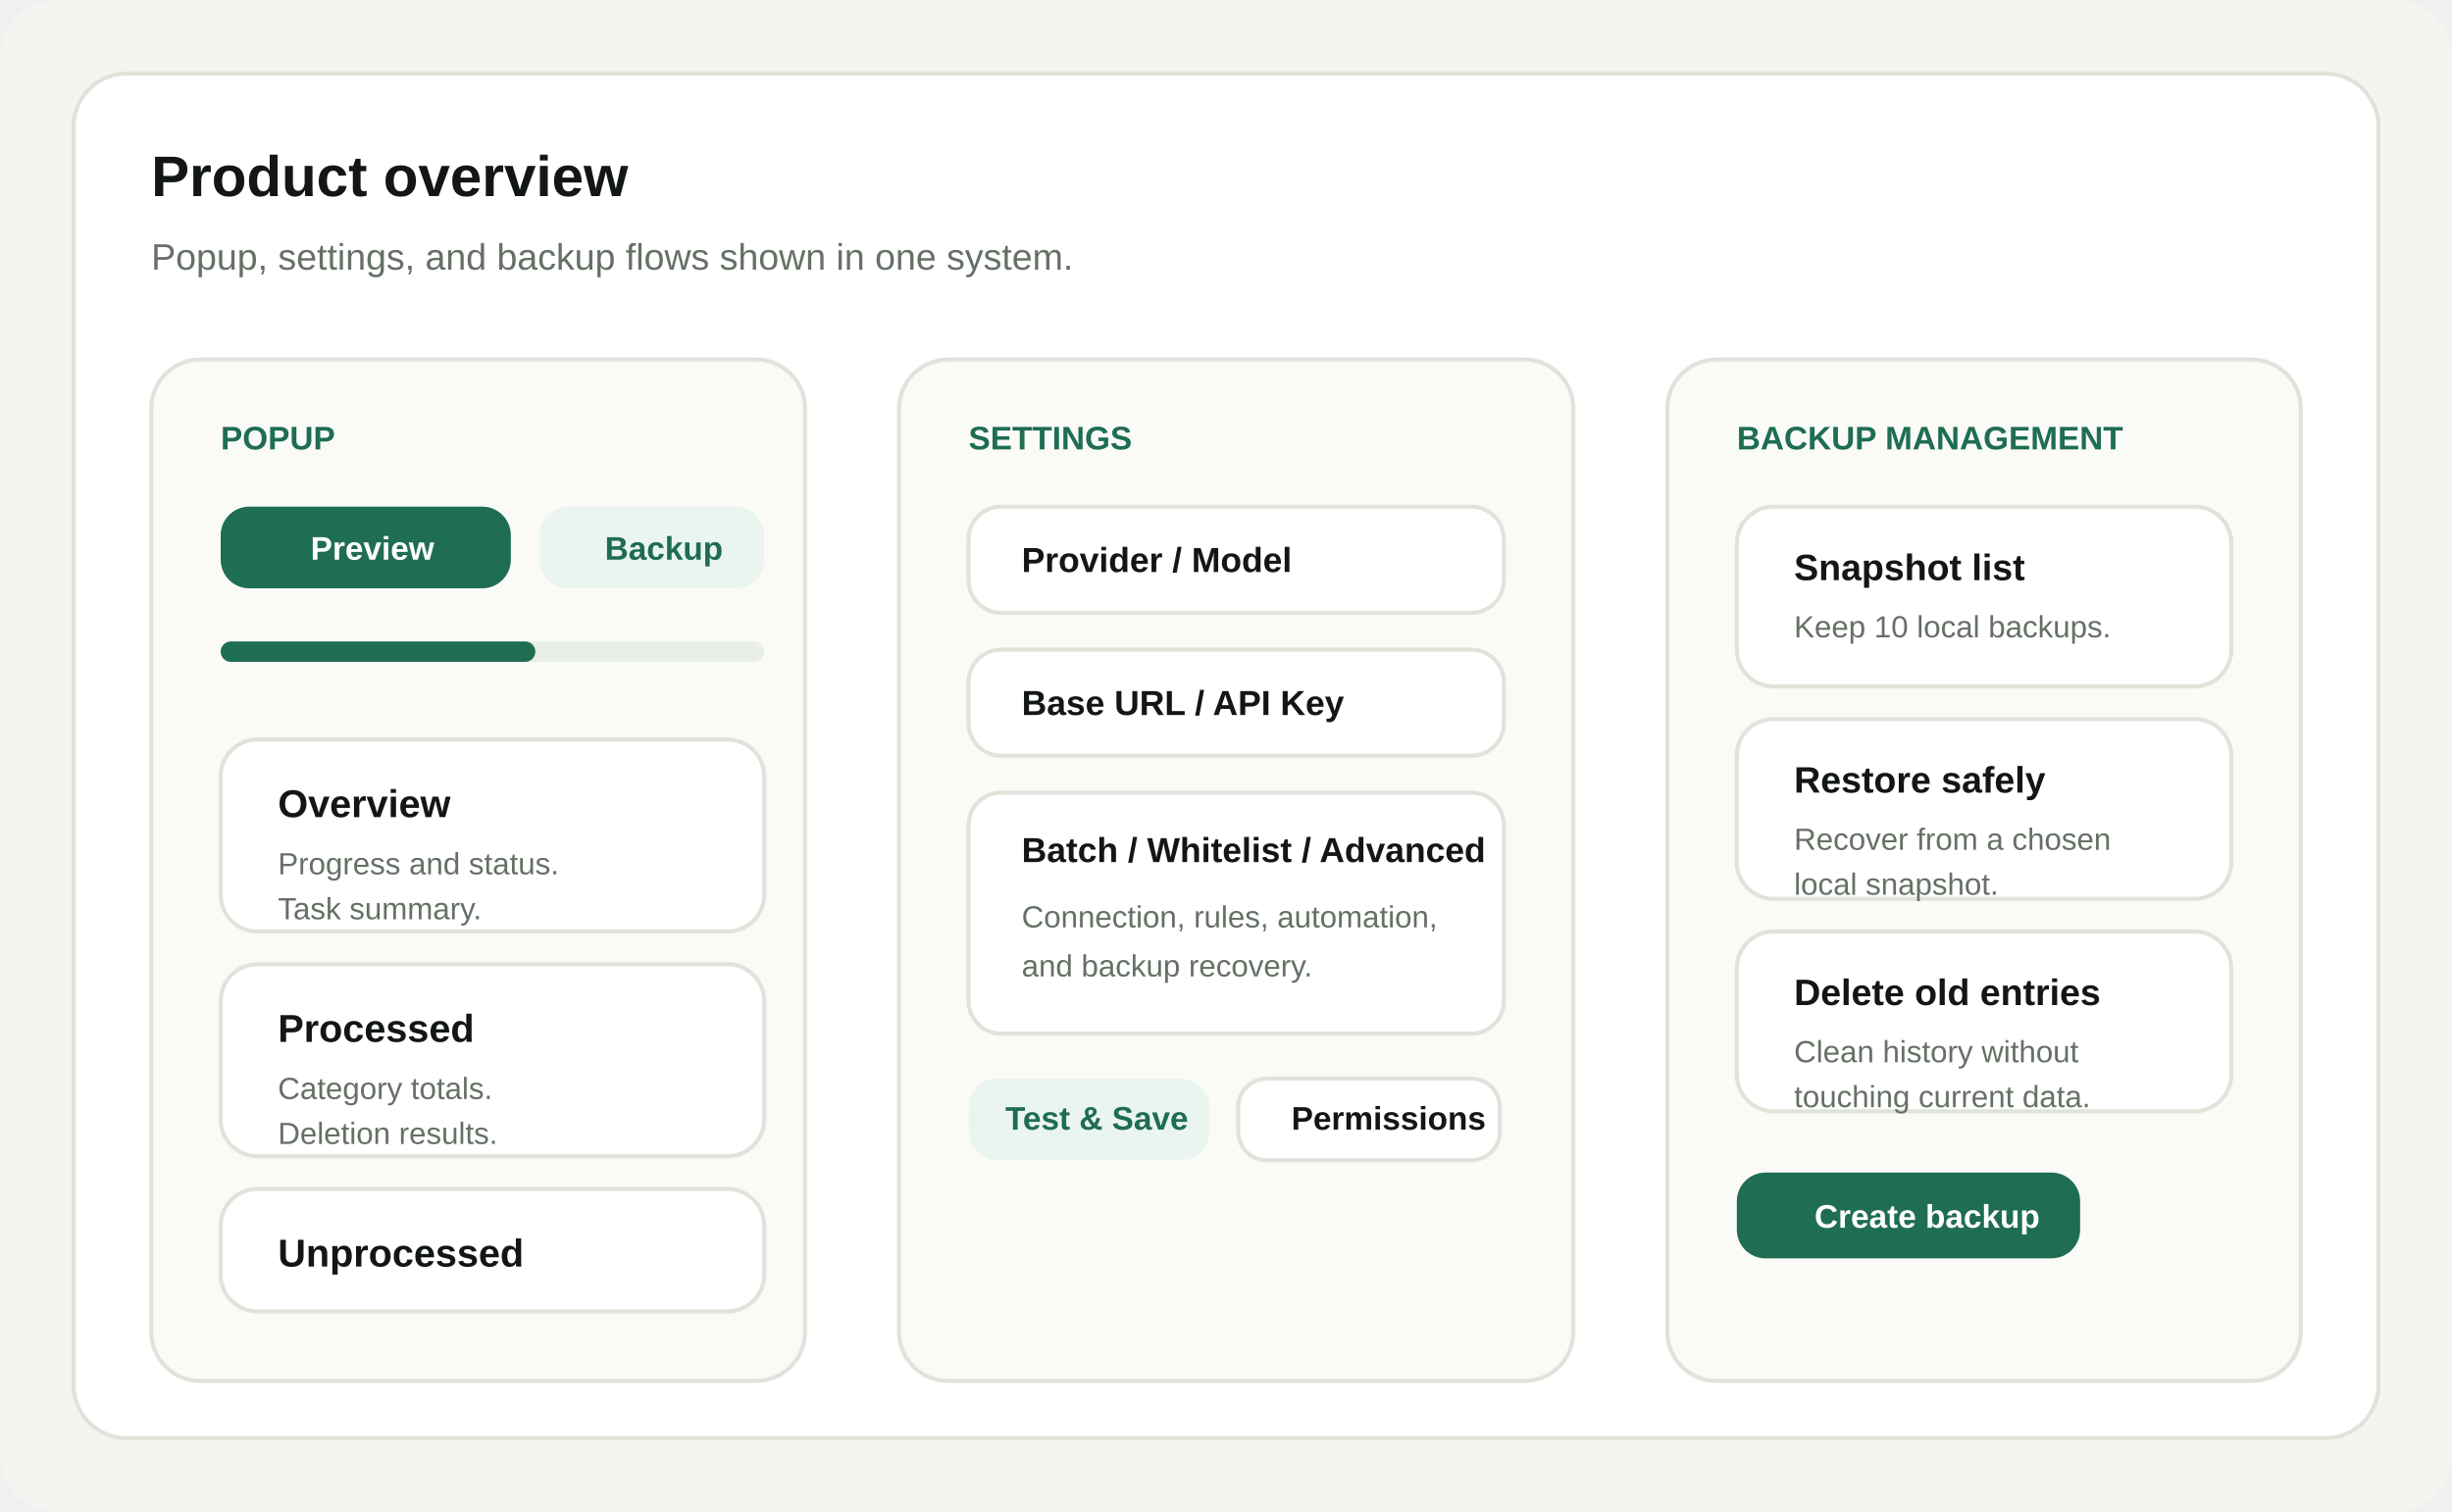
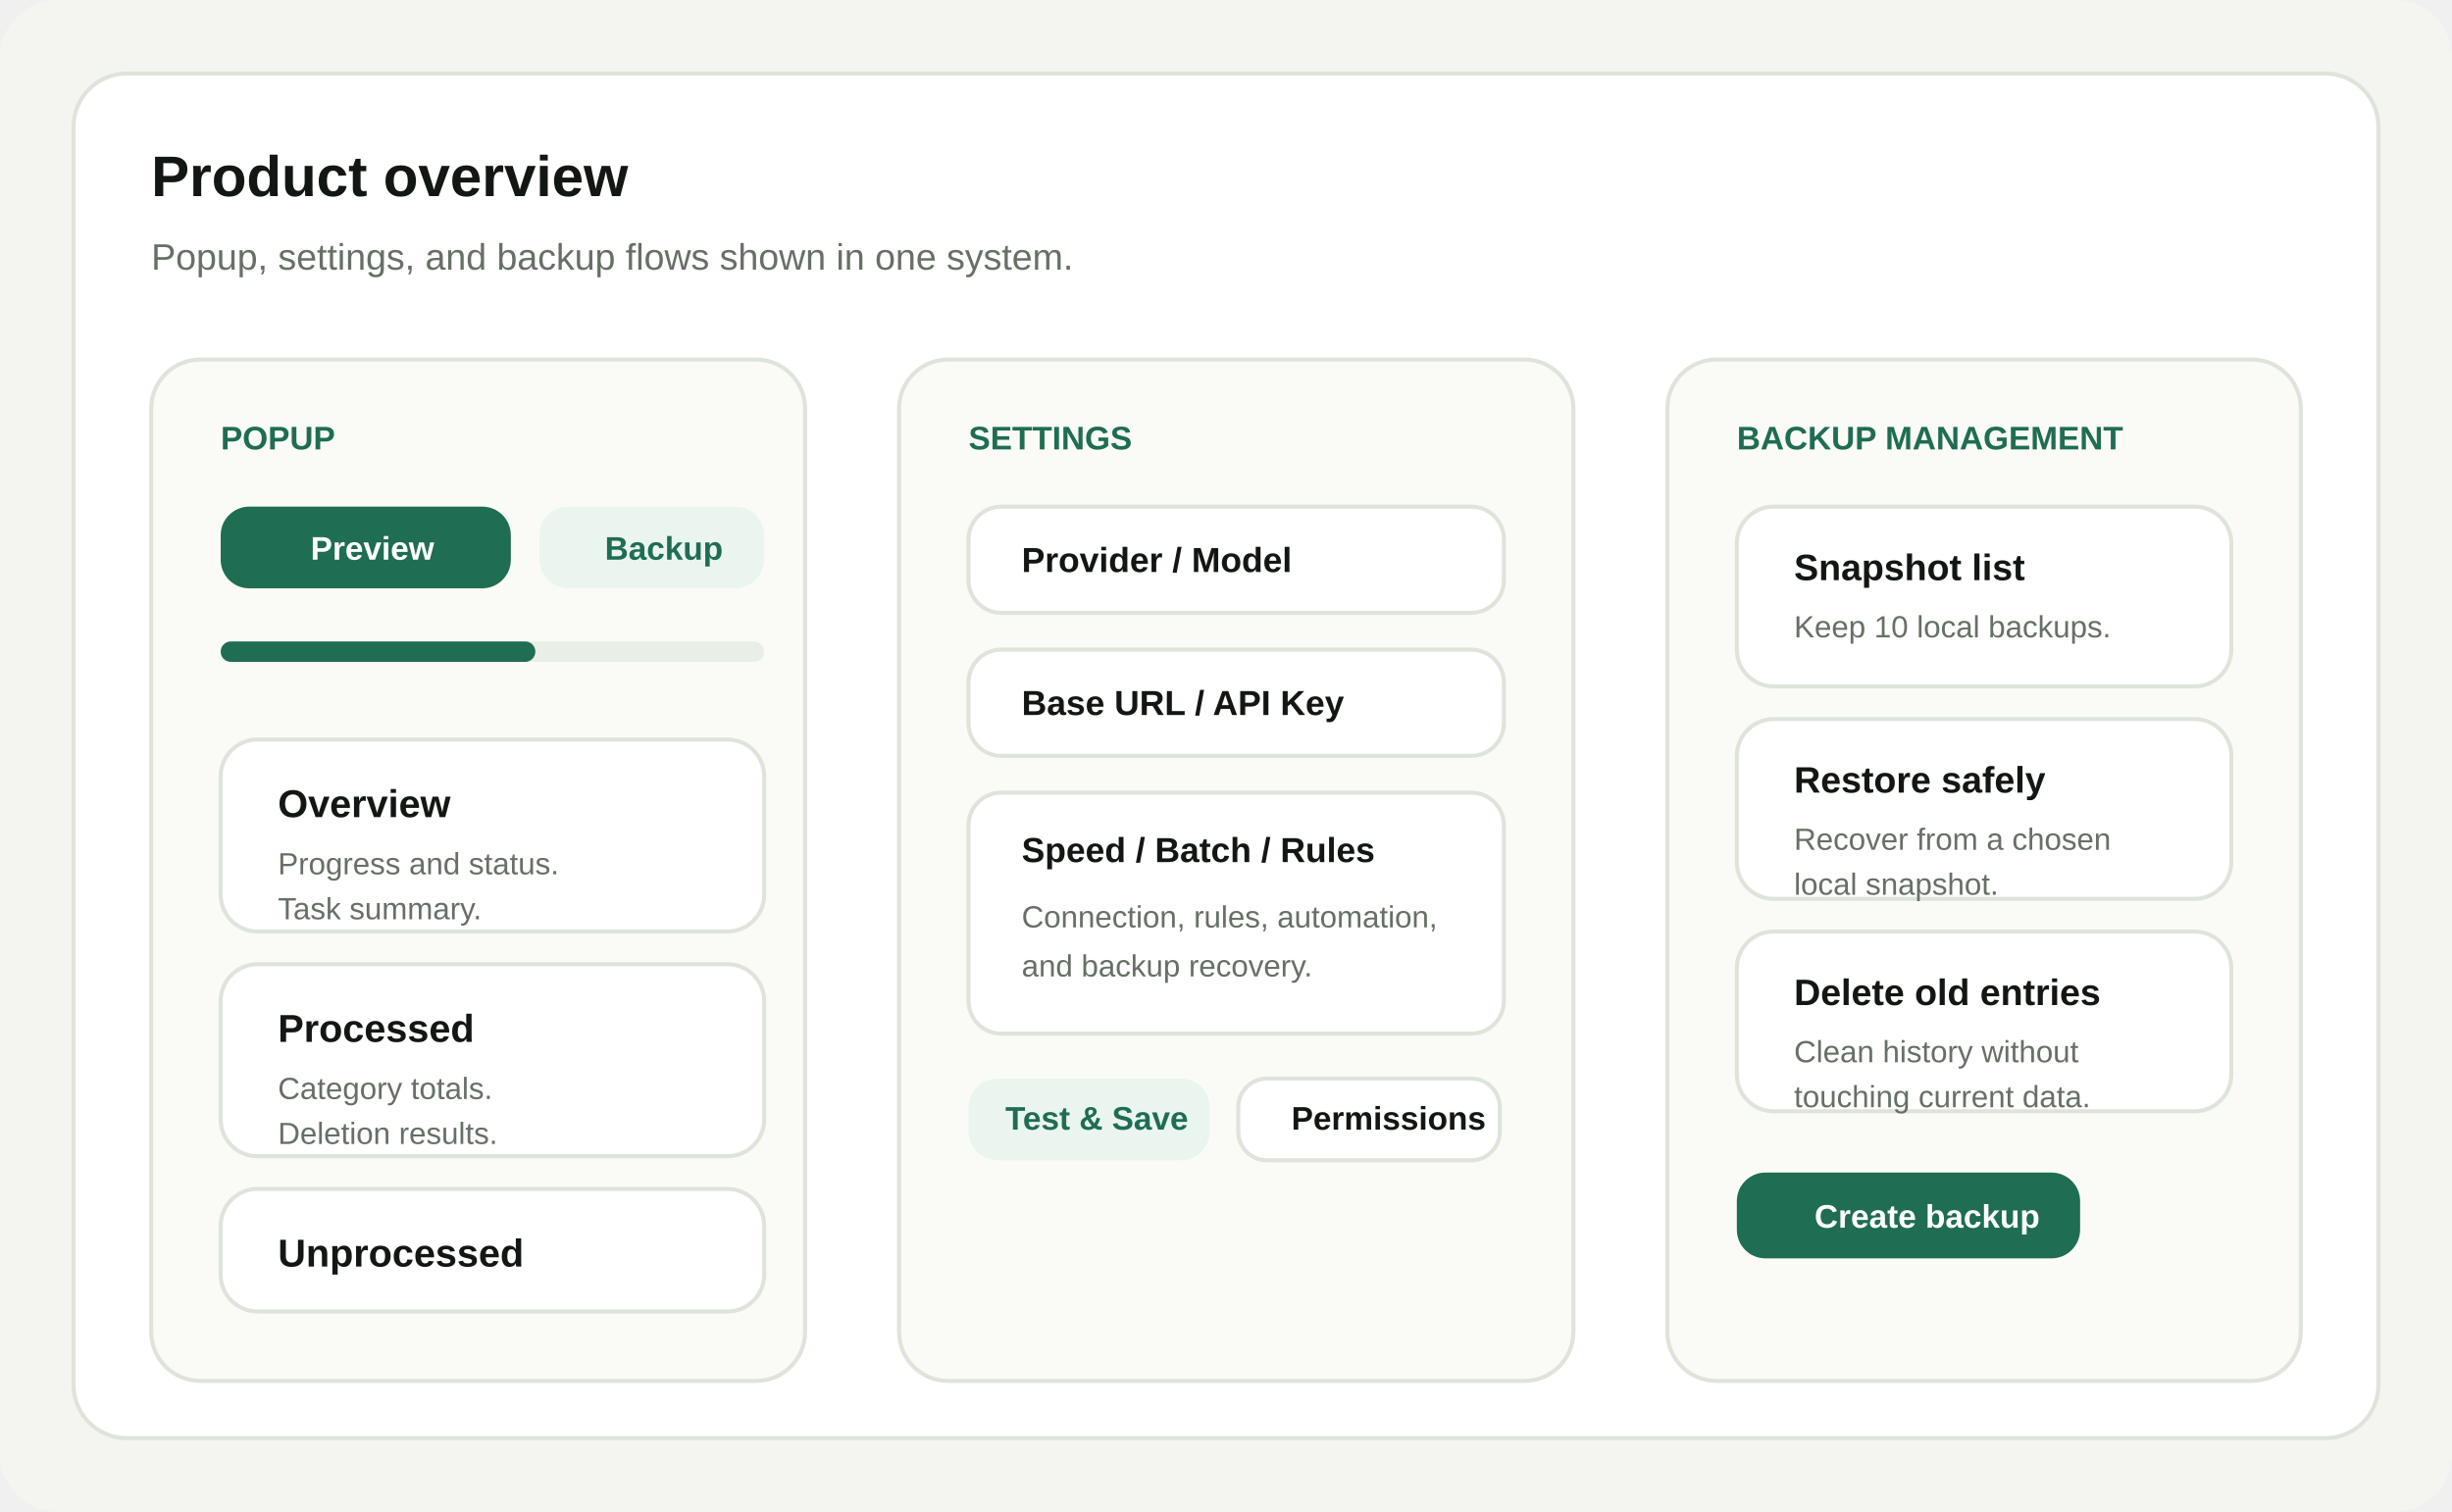
<svg xmlns="http://www.w3.org/2000/svg" width="1200" height="740" viewBox="0 0 1200 740" fill="none">
  <rect width="1200" height="740" rx="28" fill="#F4F5F0" />
  <rect x="36" y="36" width="1128" height="668" rx="26" fill="#FFFFFF" stroke="#DFE4DB" stroke-width="2" />
  <text x="74" y="96" fill="#131713" font-family="Arial, sans-serif" font-size="28" font-weight="700">Product overview</text>
  <text x="74" y="132" fill="#667065" font-family="Arial, sans-serif" font-size="18">Popup, settings, and backup flows shown in one system.</text>
  <rect x="74" y="176" width="320" height="500" rx="24" fill="#FAFBF7" stroke="#DFE4DB" stroke-width="2" />
  <rect x="440" y="176" width="330" height="500" rx="24" fill="#FAFBF7" stroke="#DFE4DB" stroke-width="2" />
  <rect x="816" y="176" width="310" height="500" rx="24" fill="#FAFBF7" stroke="#DFE4DB" stroke-width="2" />
  <text x="108" y="220" fill="#1F6D53" font-family="Arial, sans-serif" font-size="16" font-weight="700">POPUP</text>
  <text x="474" y="220" fill="#1F6D53" font-family="Arial, sans-serif" font-size="16" font-weight="700">SETTINGS</text>
  <text x="850" y="220" fill="#1F6D53" font-family="Arial, sans-serif" font-size="16" font-weight="700">BACKUP MANAGEMENT</text>
  <rect x="108" y="248" width="142" height="40" rx="14" fill="#1F6D53" />
  <rect x="264" y="248" width="110" height="40" rx="14" fill="#EBF5F0" />
  <text x="152" y="274" fill="#FFFFFF" font-family="Arial, sans-serif" font-size="16" font-weight="700">Preview</text>
  <text x="296" y="274" fill="#1F6D53" font-family="Arial, sans-serif" font-size="16" font-weight="700">Backup</text>
  <rect x="108" y="314" width="266" height="10" rx="5" fill="#E9EEE6" />
  <rect x="108" y="314" width="154" height="10" rx="5" fill="#1F6D53" />
  <rect x="108" y="362" width="266" height="94" rx="18" fill="#FFFFFF" stroke="#DFE4DB" stroke-width="2" />
  <rect x="108" y="472" width="266" height="94" rx="18" fill="#FFFFFF" stroke="#DFE4DB" stroke-width="2" />
  <rect x="108" y="582" width="266" height="60" rx="18" fill="#FFFFFF" stroke="#DFE4DB" stroke-width="2" />
  <text x="136" y="400" fill="#131713" font-family="Arial, sans-serif" font-size="19" font-weight="700">Overview</text>
  <text x="136" y="428" fill="#667065" font-family="Arial, sans-serif" font-size="15">Progress and status.</text>
  <text x="136" y="450" fill="#667065" font-family="Arial, sans-serif" font-size="15">Task summary.</text>
  <text x="136" y="510" fill="#131713" font-family="Arial, sans-serif" font-size="19" font-weight="700">Processed</text>
  <text x="136" y="538" fill="#667065" font-family="Arial, sans-serif" font-size="15">Category totals.</text>
  <text x="136" y="560" fill="#667065" font-family="Arial, sans-serif" font-size="15">Deletion results.</text>
  <text x="136" y="620" fill="#131713" font-family="Arial, sans-serif" font-size="19" font-weight="700">Unprocessed</text>
  <rect x="474" y="248" width="262" height="52" rx="16" fill="#FFFFFF" stroke="#DFE4DB" stroke-width="2" />
  <rect x="474" y="318" width="262" height="52" rx="16" fill="#FFFFFF" stroke="#DFE4DB" stroke-width="2" />
  <rect x="474" y="388" width="262" height="118" rx="16" fill="#FFFFFF" stroke="#DFE4DB" stroke-width="2" />
  <rect x="474" y="528" width="118" height="40" rx="14" fill="#EBF5F0" />
  <rect x="606" y="528" width="128" height="40" rx="14" fill="#FFFFFF" stroke="#DFE4DB" stroke-width="2" />
  <text x="500" y="280" fill="#131713" font-family="Arial, sans-serif" font-size="17" font-weight="700">Provider / Model</text>
  <text x="500" y="350" fill="#131713" font-family="Arial, sans-serif" font-size="17" font-weight="700">Base URL / API Key</text>
-   <text x="500" y="422" fill="#131713" font-family="Arial, sans-serif" font-size="17" font-weight="700">Batch / Whitelist / Advanced</text>
+   <text x="500" y="422" fill="#131713" font-family="Arial, sans-serif" font-size="17" font-weight="700">Speed / Batch / Rules</text>
  <text x="500" y="454" fill="#667065" font-family="Arial, sans-serif" font-size="15">Connection, rules, automation,</text>
  <text x="500" y="478" fill="#667065" font-family="Arial, sans-serif" font-size="15">and backup recovery.</text>
  <text x="492" y="553" fill="#1F6D53" font-family="Arial, sans-serif" font-size="16" font-weight="700">Test &amp; Save</text>
  <text x="632" y="553" fill="#131713" font-family="Arial, sans-serif" font-size="16" font-weight="700">Permissions</text>
  <rect x="850" y="248" width="242" height="88" rx="18" fill="#FFFFFF" stroke="#DFE4DB" stroke-width="2" />
  <rect x="850" y="352" width="242" height="88" rx="18" fill="#FFFFFF" stroke="#DFE4DB" stroke-width="2" />
  <rect x="850" y="456" width="242" height="88" rx="18" fill="#FFFFFF" stroke="#DFE4DB" stroke-width="2" />
  <rect x="850" y="574" width="168" height="42" rx="14" fill="#1F6D53" />
  <text x="878" y="284" fill="#131713" font-family="Arial, sans-serif" font-size="18" font-weight="700">Snapshot list</text>
  <text x="878" y="312" fill="#667065" font-family="Arial, sans-serif" font-size="15">Keep 10 local backups.</text>
  <text x="878" y="388" fill="#131713" font-family="Arial, sans-serif" font-size="18" font-weight="700">Restore safely</text>
  <text x="878" y="416" fill="#667065" font-family="Arial, sans-serif" font-size="15">Recover from a chosen</text>
  <text x="878" y="438" fill="#667065" font-family="Arial, sans-serif" font-size="15">local snapshot.</text>
  <text x="878" y="492" fill="#131713" font-family="Arial, sans-serif" font-size="18" font-weight="700">Delete old entries</text>
  <text x="878" y="520" fill="#667065" font-family="Arial, sans-serif" font-size="15">Clean history without</text>
  <text x="878" y="542" fill="#667065" font-family="Arial, sans-serif" font-size="15">touching current data.</text>
  <text x="888" y="601" fill="#FFFFFF" font-family="Arial, sans-serif" font-size="16" font-weight="700">Create backup</text>
</svg>
